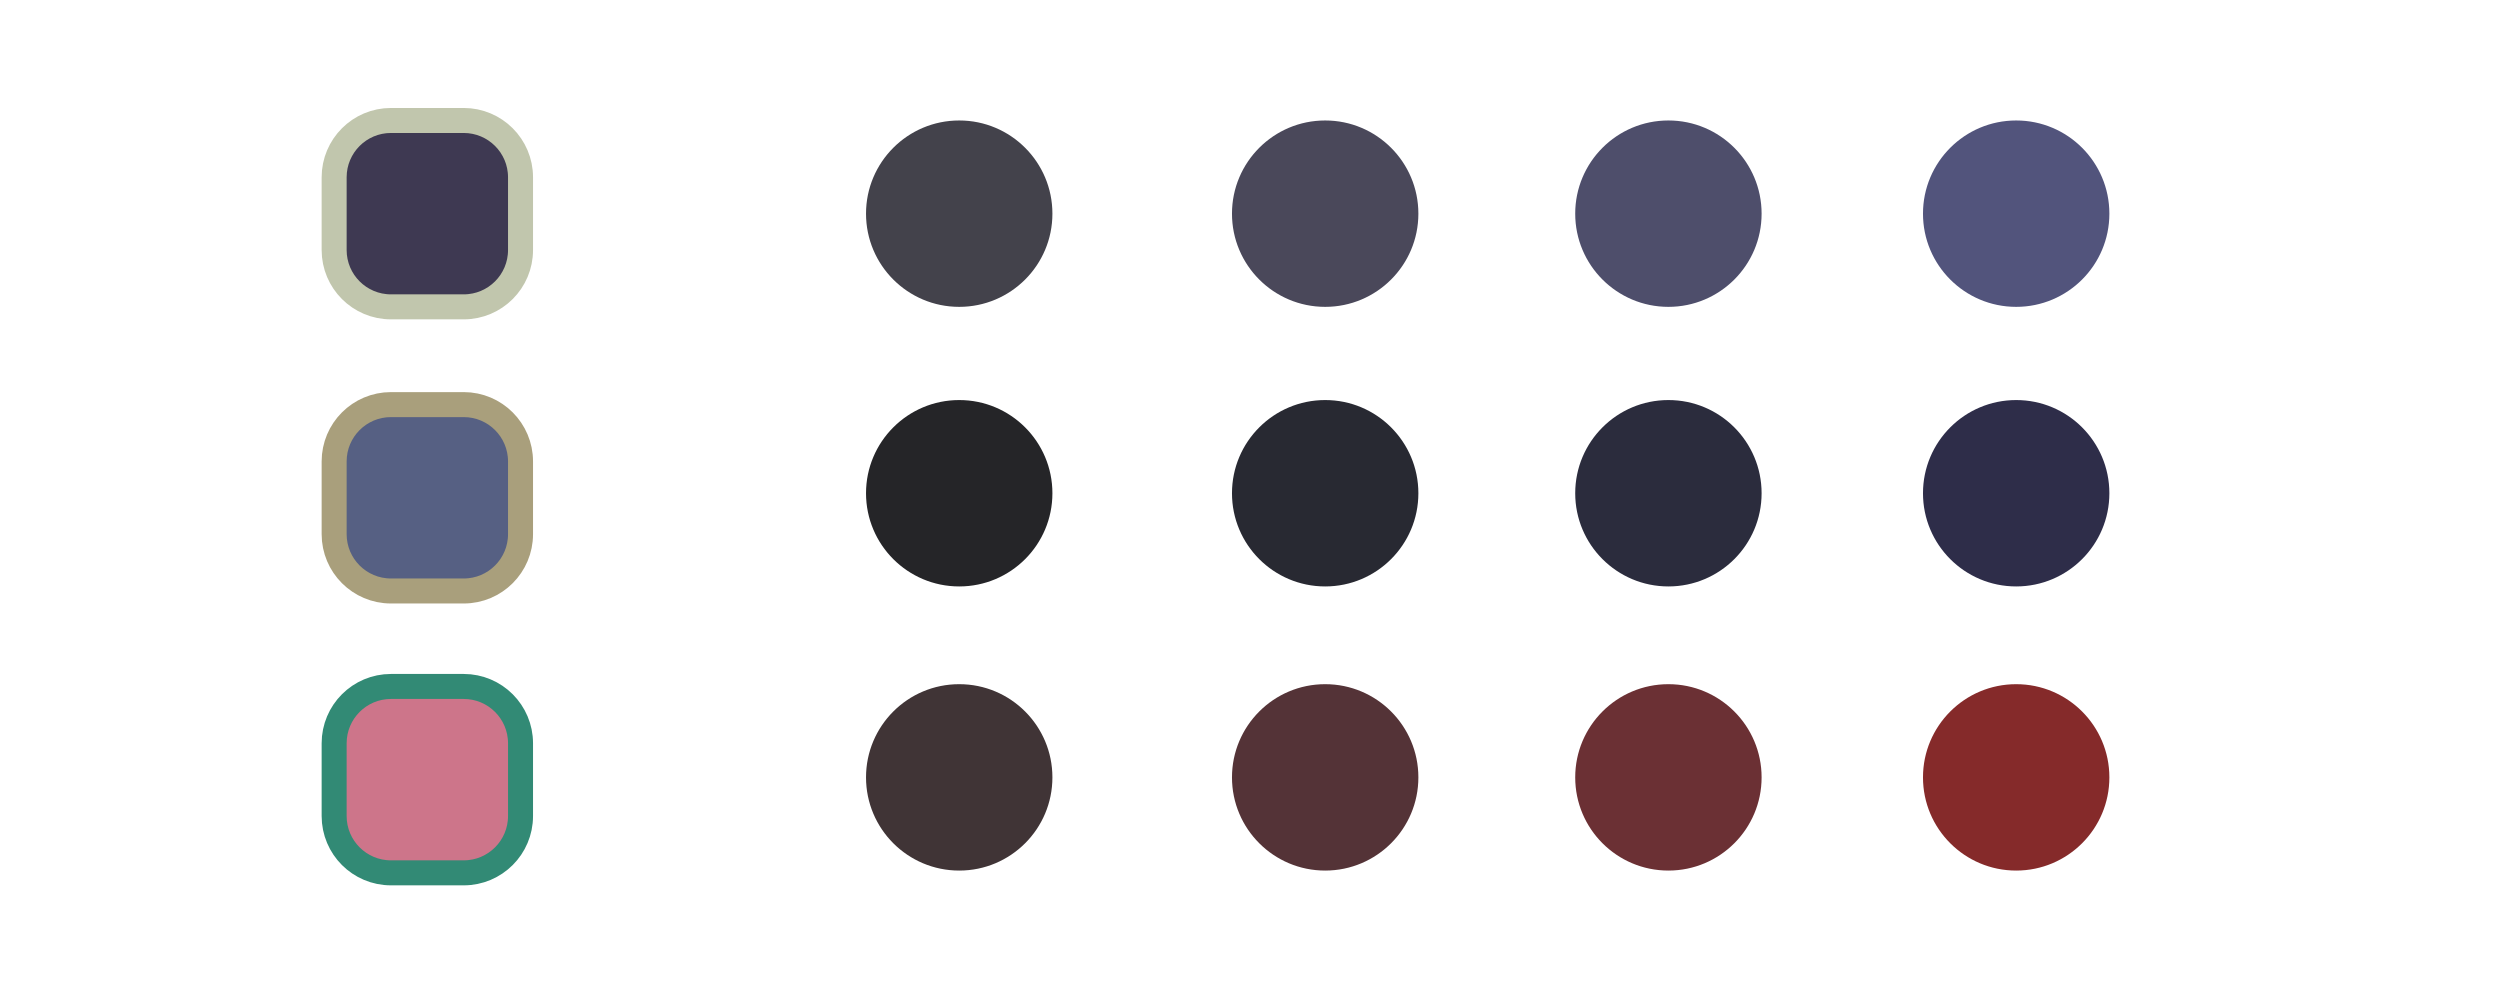
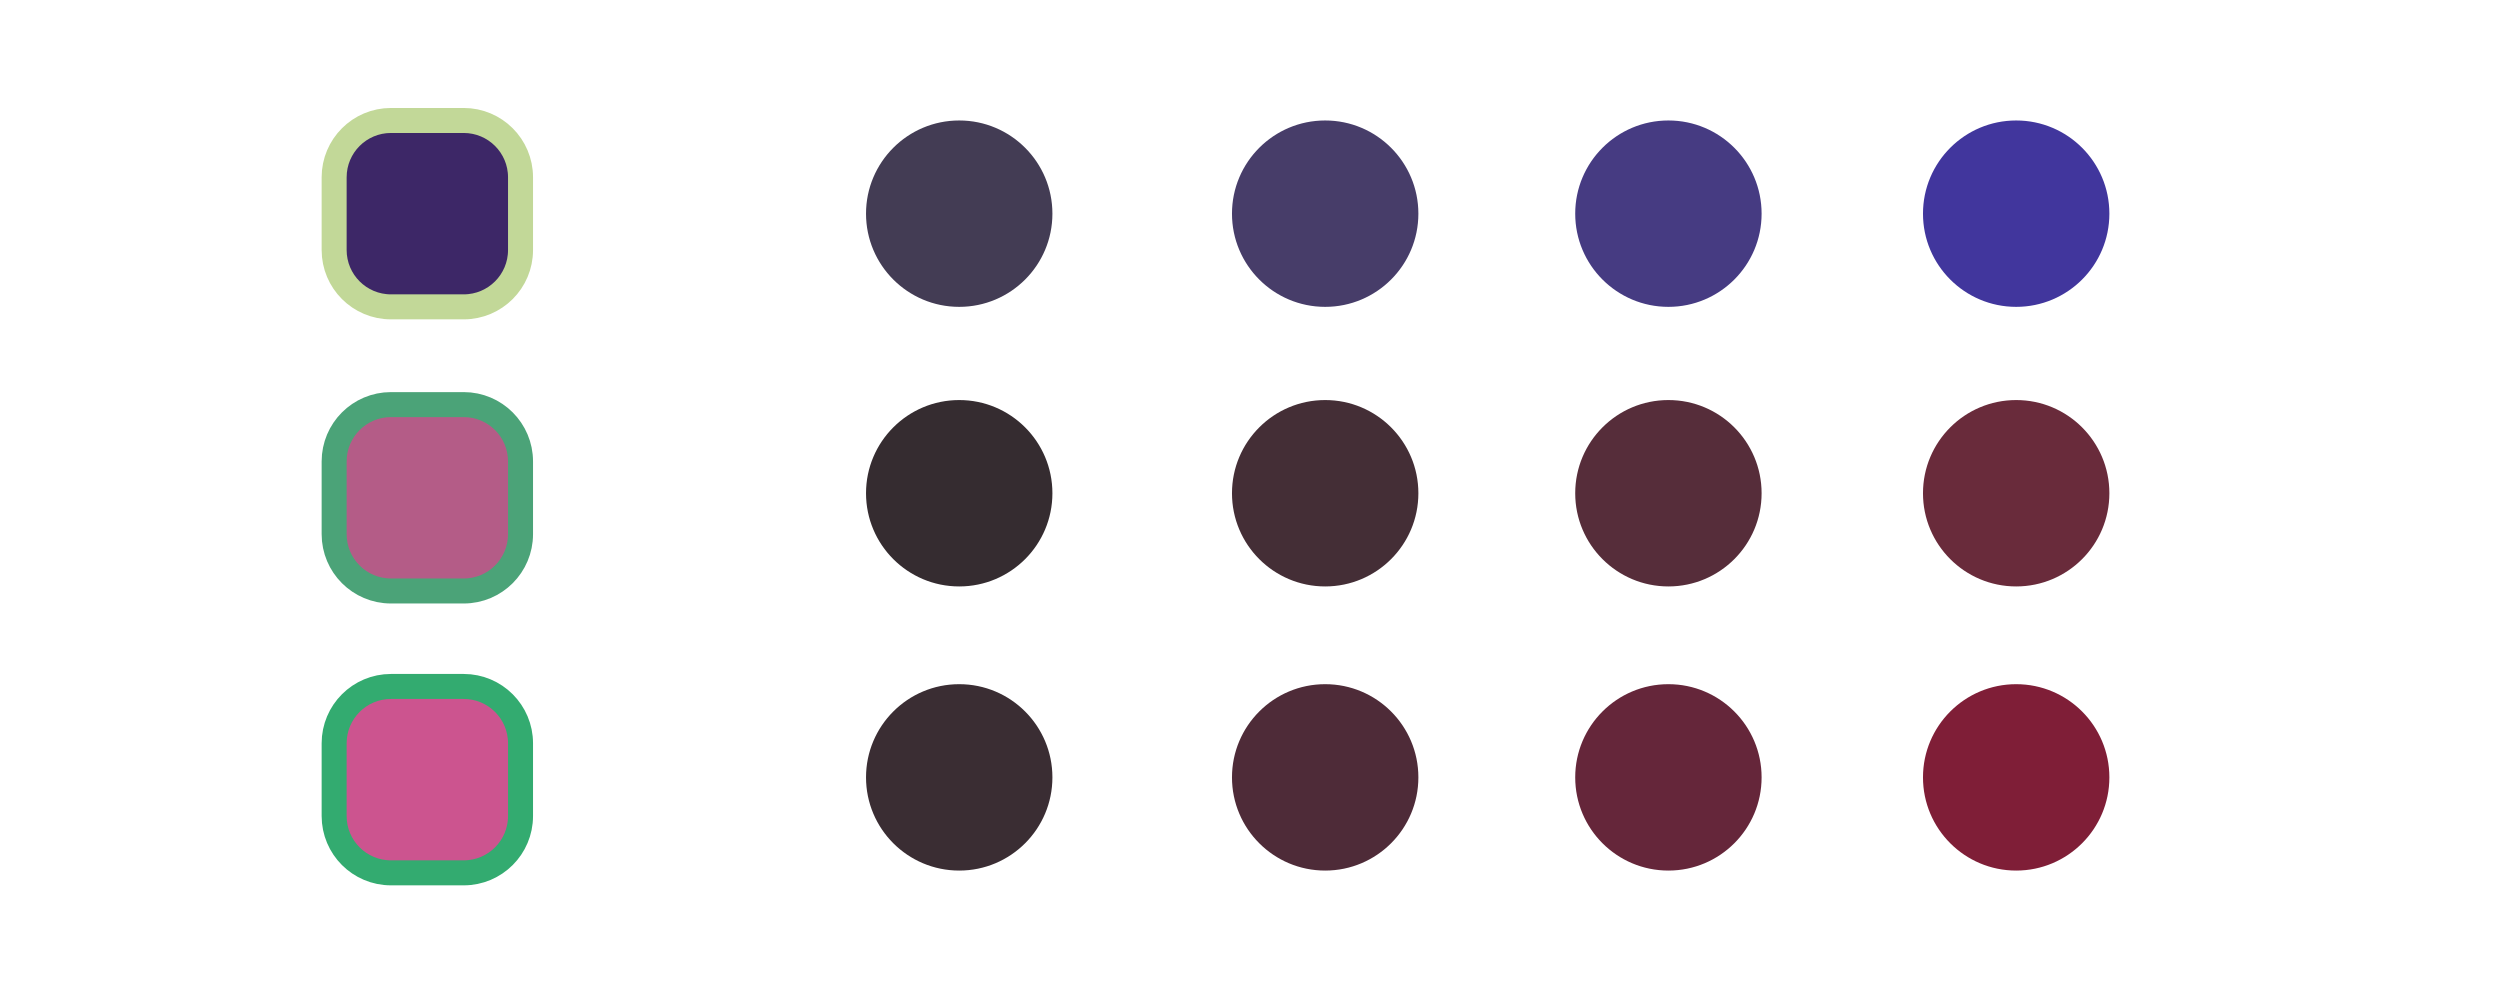
<svg xmlns="http://www.w3.org/2000/svg" width="1000" height="400" viewBox="0 0 264.583 105.833" version="1.1" id="svg1">
  <defs id="defs1" />
  <g id="layer1">
-     <rect style="fill:#3E3952;fill-opacity:1;stroke:#C1C6AD;stroke-width:2.646;stroke-linecap:round;stroke-linejoin:round;stroke-dasharray:none;stroke-opacity:1;paint-order:fill markers stroke" id="rect1" width="19.726" height="19.726" x="35.363" y="12.75" ry="6.014" />
-     <rect style="fill:#566083;fill-opacity:1;stroke:#A99F7C;stroke-width:2.646;stroke-linecap:round;stroke-linejoin:round;stroke-dasharray:none;stroke-opacity:1;paint-order:fill markers stroke" id="rect2" width="19.726" height="19.726" x="35.363" y="42.82" ry="6.014" />
-     <rect style="fill:#CD758A;fill-opacity:1;stroke:#328A75;stroke-width:2.646;stroke-linecap:round;stroke-linejoin:round;stroke-dasharray:none;stroke-opacity:1;paint-order:fill markers stroke" id="rect3" width="19.726" height="19.726" x="35.363" y="72.65" ry="6.014" />
-     <rect style="fill:#43424B;fill-opacity:1;stroke:none;stroke-width:2.646;stroke-linecap:round;stroke-linejoin:round;stroke-dasharray:none;stroke-opacity:1;paint-order:fill markers stroke" id="rect4" width="19.726" height="19.726" x="91.654" y="12.75" ry="9.863" />
-     <rect style="fill:#4A485A;fill-opacity:1;stroke:none;stroke-width:2.646;stroke-linecap:round;stroke-linejoin:round;stroke-dasharray:none;stroke-opacity:1;paint-order:fill markers stroke" id="rect5" width="19.726" height="19.726" x="130.385" y="12.75" ry="9.863" />
-     <rect style="fill:#4E4E6B;fill-opacity:1;stroke:none;stroke-width:2.646;stroke-linecap:round;stroke-linejoin:round;stroke-dasharray:none;stroke-opacity:1;paint-order:fill markers stroke" id="rect6" width="19.726" height="19.726" x="166.71" y="12.75" ry="9.863" />
-     <rect style="fill:#52547C;fill-opacity:1;stroke:none;stroke-width:2.646;stroke-linecap:round;stroke-linejoin:round;stroke-dasharray:none;stroke-opacity:1;paint-order:fill markers stroke" id="rect7" width="19.726" height="19.726" x="203.516" y="12.75" ry="9.863" />
-     <rect style="fill:#252528;fill-opacity:1;stroke:none;stroke-width:2.646;stroke-linecap:round;stroke-linejoin:round;stroke-dasharray:none;stroke-opacity:1;paint-order:fill markers stroke" id="rect8" width="19.726" height="19.726" x="91.654" y="42.339" ry="9.863" />
-     <rect style="fill:#282932;fill-opacity:1;stroke:none;stroke-width:2.646;stroke-linecap:round;stroke-linejoin:round;stroke-dasharray:none;stroke-opacity:1;paint-order:fill markers stroke" id="rect9" width="19.726" height="19.726" x="130.385" y="42.339" ry="9.863" />
-     <rect style="fill:#2B2C3D;fill-opacity:1;stroke:none;stroke-width:2.646;stroke-linecap:round;stroke-linejoin:round;stroke-dasharray:none;stroke-opacity:1;paint-order:fill markers stroke" id="rect10" width="19.726" height="19.726" x="166.71" y="42.339" ry="9.863" />
-     <rect style="fill:#2E2D49;fill-opacity:1;stroke:none;stroke-width:2.646;stroke-linecap:round;stroke-linejoin:round;stroke-dasharray:none;stroke-opacity:1;paint-order:fill markers stroke" id="rect11" width="19.726" height="19.726" x="203.516" y="42.339" ry="9.863" />
-     <rect style="fill:#403436;fill-opacity:1;stroke:none;stroke-width:2.646;stroke-linecap:round;stroke-linejoin:round;stroke-dasharray:none;stroke-opacity:1;paint-order:fill markers stroke" id="rect12" width="19.726" height="19.726" x="91.654" y="72.409" ry="9.863" />
-     <rect style="fill:#543337;fill-opacity:1;stroke:none;stroke-width:2.646;stroke-linecap:round;stroke-linejoin:round;stroke-dasharray:none;stroke-opacity:1;paint-order:fill markers stroke" id="rect13" width="19.726" height="19.726" x="130.385" y="72.409" ry="9.863" />
-     <rect style="fill:#6B3034;fill-opacity:1;stroke:none;stroke-width:2.646;stroke-linecap:round;stroke-linejoin:round;stroke-dasharray:none;stroke-opacity:1;paint-order:fill markers stroke" id="rect14" width="19.726" height="19.726" x="166.71" y="72.409" ry="9.863" />
-     <rect style="fill:#852A2A;fill-opacity:1;stroke:none;stroke-width:2.646;stroke-linecap:round;stroke-linejoin:round;stroke-dasharray:none;stroke-opacity:1;paint-order:fill markers stroke" id="rect15" width="19.726" height="19.726" x="203.516" y="72.409" ry="9.863" />
+     <rect style="fill:#3D2767;fill-opacity:1;stroke:#C2D898;stroke-width:2.646;stroke-linecap:round;stroke-linejoin:round;stroke-dasharray:none;stroke-opacity:1;paint-order:fill markers stroke" id="rect1" width="19.726" height="19.726" x="35.363" y="12.75" ry="6.014" />
+     <rect style="fill:#B45C87;fill-opacity:1;stroke:#4BA378;stroke-width:2.646;stroke-linecap:round;stroke-linejoin:round;stroke-dasharray:none;stroke-opacity:1;paint-order:fill markers stroke" id="rect2" width="19.726" height="19.726" x="35.363" y="42.82" ry="6.014" />
+     <rect style="fill:#CC548F;fill-opacity:1;stroke:#33AB70;stroke-width:2.646;stroke-linecap:round;stroke-linejoin:round;stroke-dasharray:none;stroke-opacity:1;paint-order:fill markers stroke" id="rect3" width="19.726" height="19.726" x="35.363" y="72.65" ry="6.014" />
+     <rect style="fill:#433C54;fill-opacity:1;stroke:none;stroke-width:2.646;stroke-linecap:round;stroke-linejoin:round;stroke-dasharray:none;stroke-opacity:1;paint-order:fill markers stroke" id="rect4" width="19.726" height="19.726" x="91.654" y="12.75" ry="9.863" />
+     <rect style="fill:#473D69;fill-opacity:1;stroke:none;stroke-width:2.646;stroke-linecap:round;stroke-linejoin:round;stroke-dasharray:none;stroke-opacity:1;paint-order:fill markers stroke" id="rect5" width="19.726" height="19.726" x="130.385" y="12.75" ry="9.863" />
+     <rect style="fill:#463B82;fill-opacity:1;stroke:none;stroke-width:2.646;stroke-linecap:round;stroke-linejoin:round;stroke-dasharray:none;stroke-opacity:1;paint-order:fill markers stroke" id="rect6" width="19.726" height="19.726" x="166.71" y="12.75" ry="9.863" />
+     <rect style="fill:#41369D;fill-opacity:1;stroke:none;stroke-width:2.646;stroke-linecap:round;stroke-linejoin:round;stroke-dasharray:none;stroke-opacity:1;paint-order:fill markers stroke" id="rect7" width="19.726" height="19.726" x="203.516" y="12.75" ry="9.863" />
+     <rect style="fill:#352C30;fill-opacity:1;stroke:none;stroke-width:2.646;stroke-linecap:round;stroke-linejoin:round;stroke-dasharray:none;stroke-opacity:1;paint-order:fill markers stroke" id="rect8" width="19.726" height="19.726" x="91.654" y="42.339" ry="9.863" />
+     <rect style="fill:#442E36;fill-opacity:1;stroke:none;stroke-width:2.646;stroke-linecap:round;stroke-linejoin:round;stroke-dasharray:none;stroke-opacity:1;paint-order:fill markers stroke" id="rect9" width="19.726" height="19.726" x="130.385" y="42.339" ry="9.863" />
+     <rect style="fill:#562D3A;fill-opacity:1;stroke:none;stroke-width:2.646;stroke-linecap:round;stroke-linejoin:round;stroke-dasharray:none;stroke-opacity:1;paint-order:fill markers stroke" id="rect10" width="19.726" height="19.726" x="166.71" y="42.339" ry="9.863" />
+     <rect style="fill:#692B3B;fill-opacity:1;stroke:none;stroke-width:2.646;stroke-linecap:round;stroke-linejoin:round;stroke-dasharray:none;stroke-opacity:1;paint-order:fill markers stroke" id="rect11" width="19.726" height="19.726" x="203.516" y="42.339" ry="9.863" />
+     <rect style="fill:#3A2D33;fill-opacity:1;stroke:none;stroke-width:2.646;stroke-linecap:round;stroke-linejoin:round;stroke-dasharray:none;stroke-opacity:1;paint-order:fill markers stroke" id="rect12" width="19.726" height="19.726" x="91.654" y="72.409" ry="9.863" />
+     <rect style="fill:#4E2B38;fill-opacity:1;stroke:none;stroke-width:2.646;stroke-linecap:round;stroke-linejoin:round;stroke-dasharray:none;stroke-opacity:1;paint-order:fill markers stroke" id="rect13" width="19.726" height="19.726" x="130.385" y="72.409" ry="9.863" />
+     <rect style="fill:#65263A;fill-opacity:1;stroke:none;stroke-width:2.646;stroke-linecap:round;stroke-linejoin:round;stroke-dasharray:none;stroke-opacity:1;paint-order:fill markers stroke" id="rect14" width="19.726" height="19.726" x="166.71" y="72.409" ry="9.863" />
+     <rect style="fill:#7F1E37;fill-opacity:1;stroke:none;stroke-width:2.646;stroke-linecap:round;stroke-linejoin:round;stroke-dasharray:none;stroke-opacity:1;paint-order:fill markers stroke" id="rect15" width="19.726" height="19.726" x="203.516" y="72.409" ry="9.863" />
  </g>
</svg>
